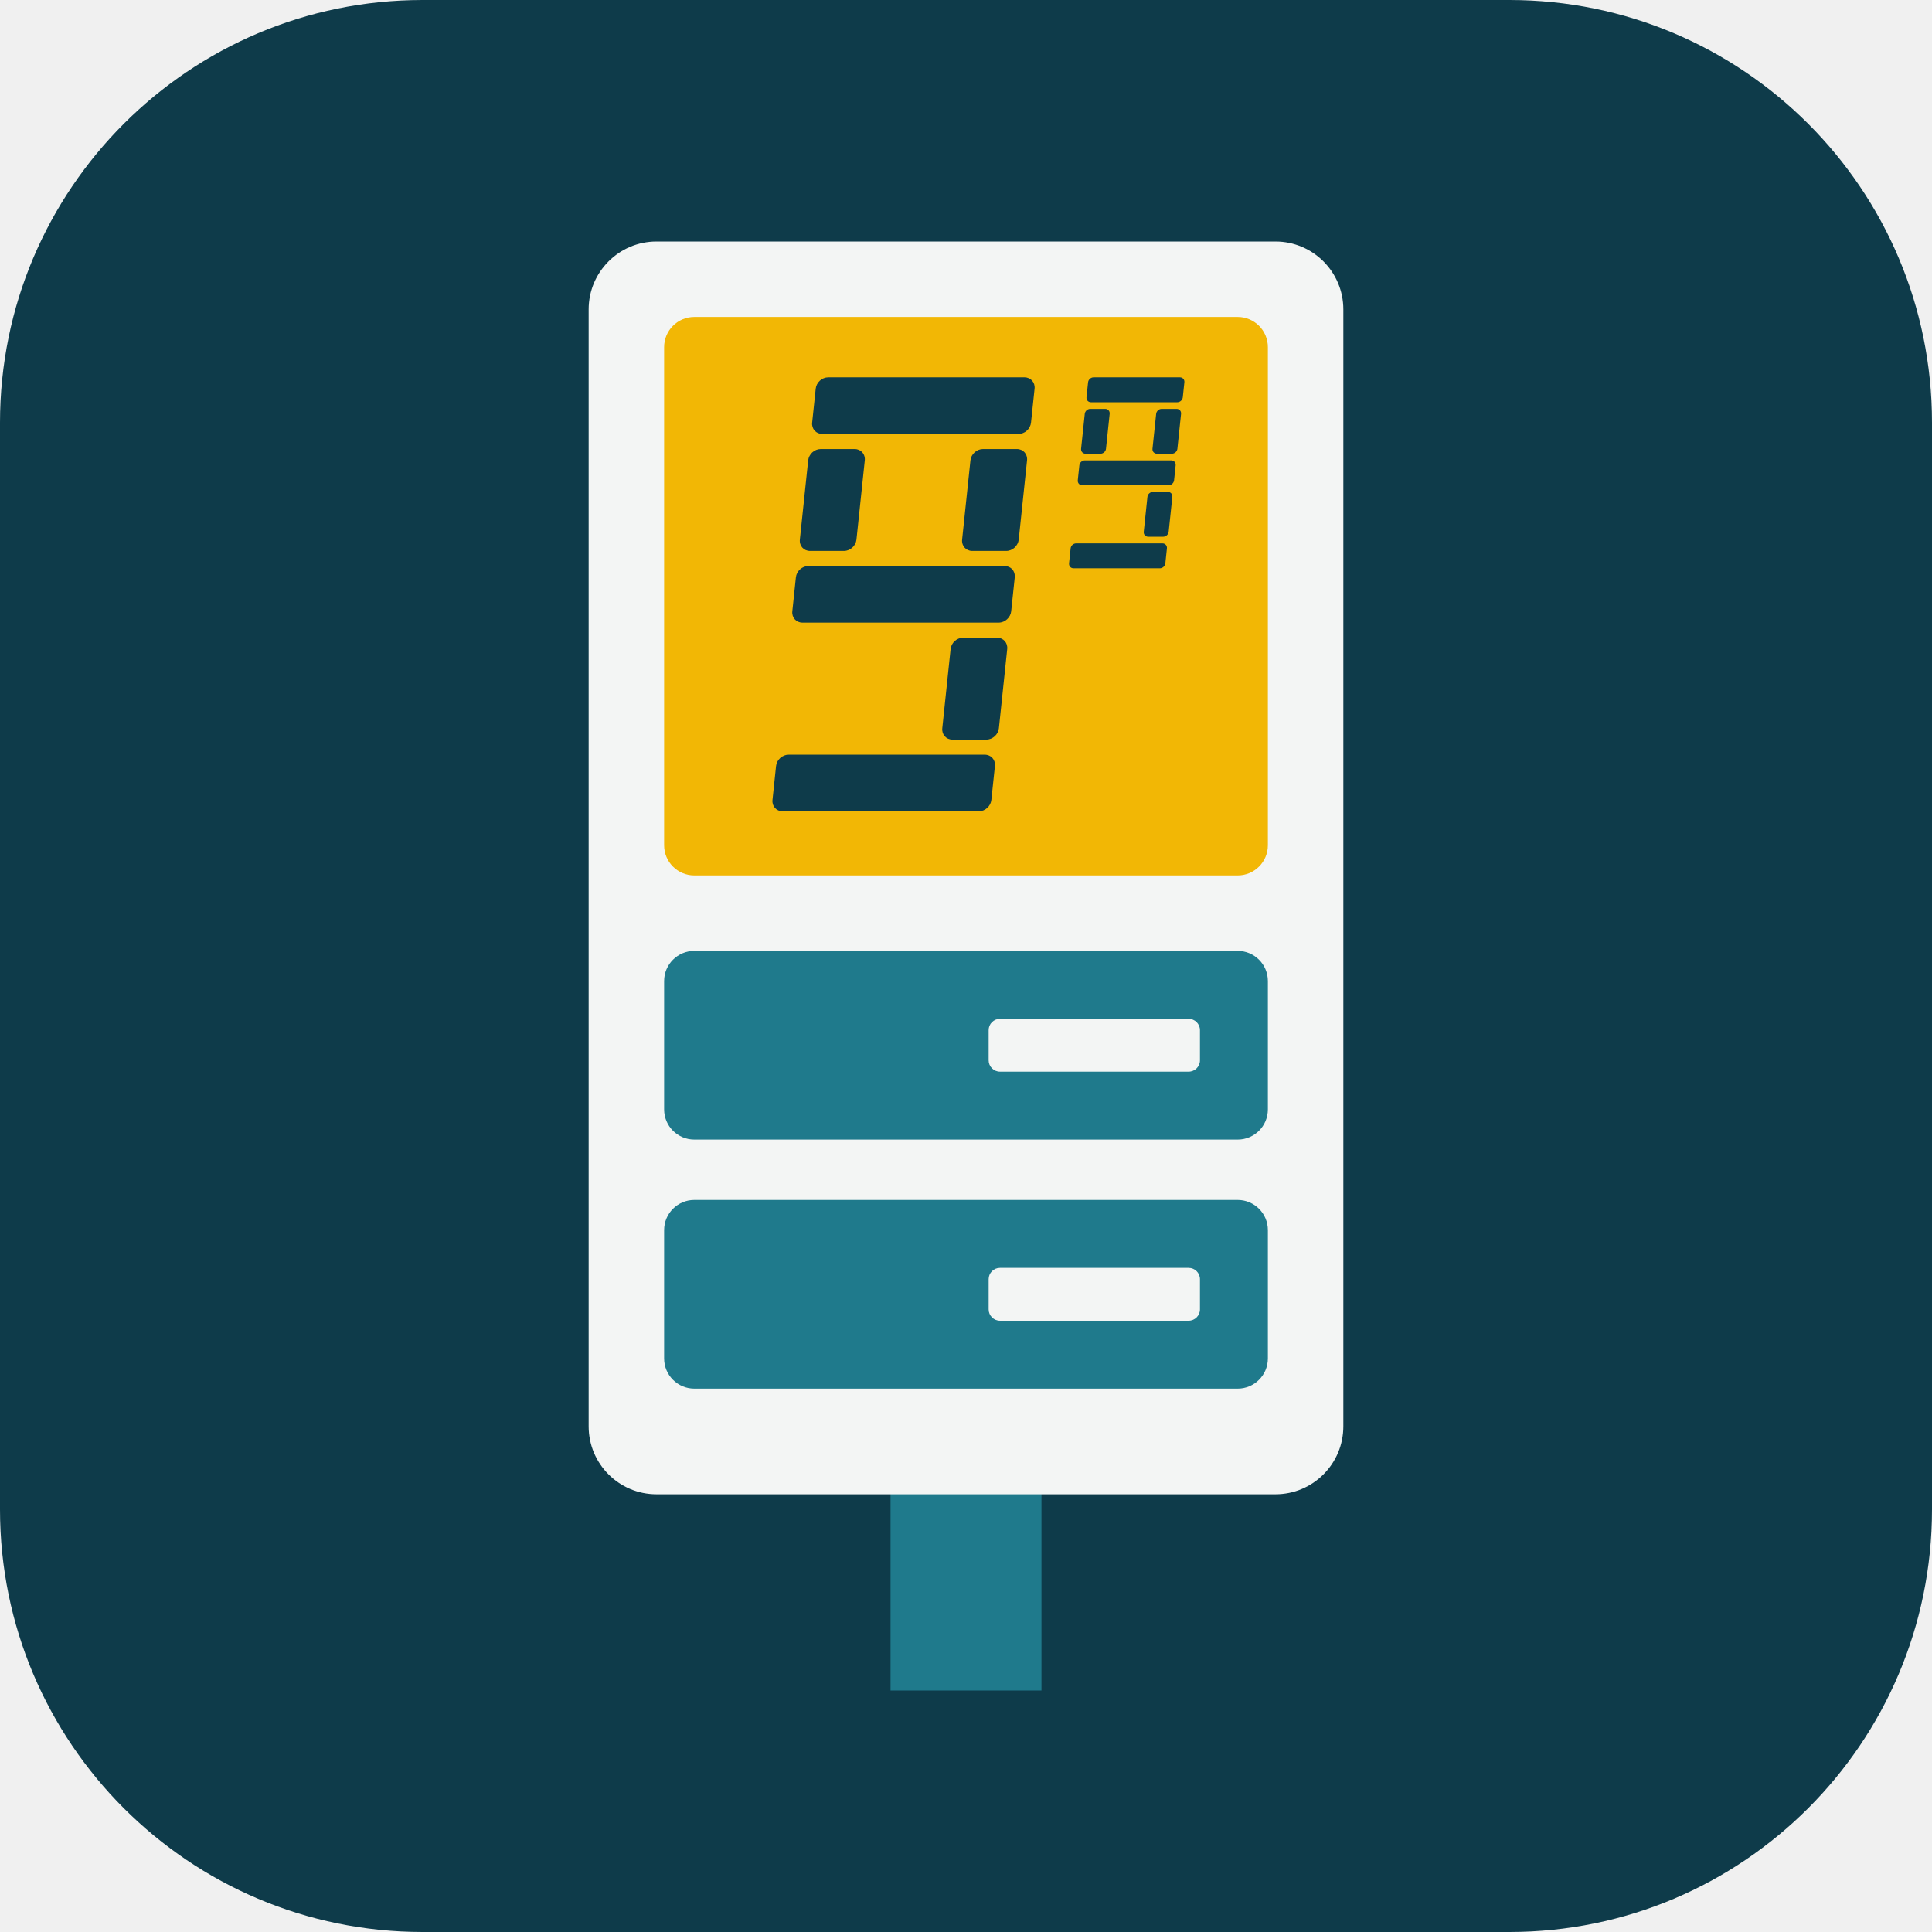
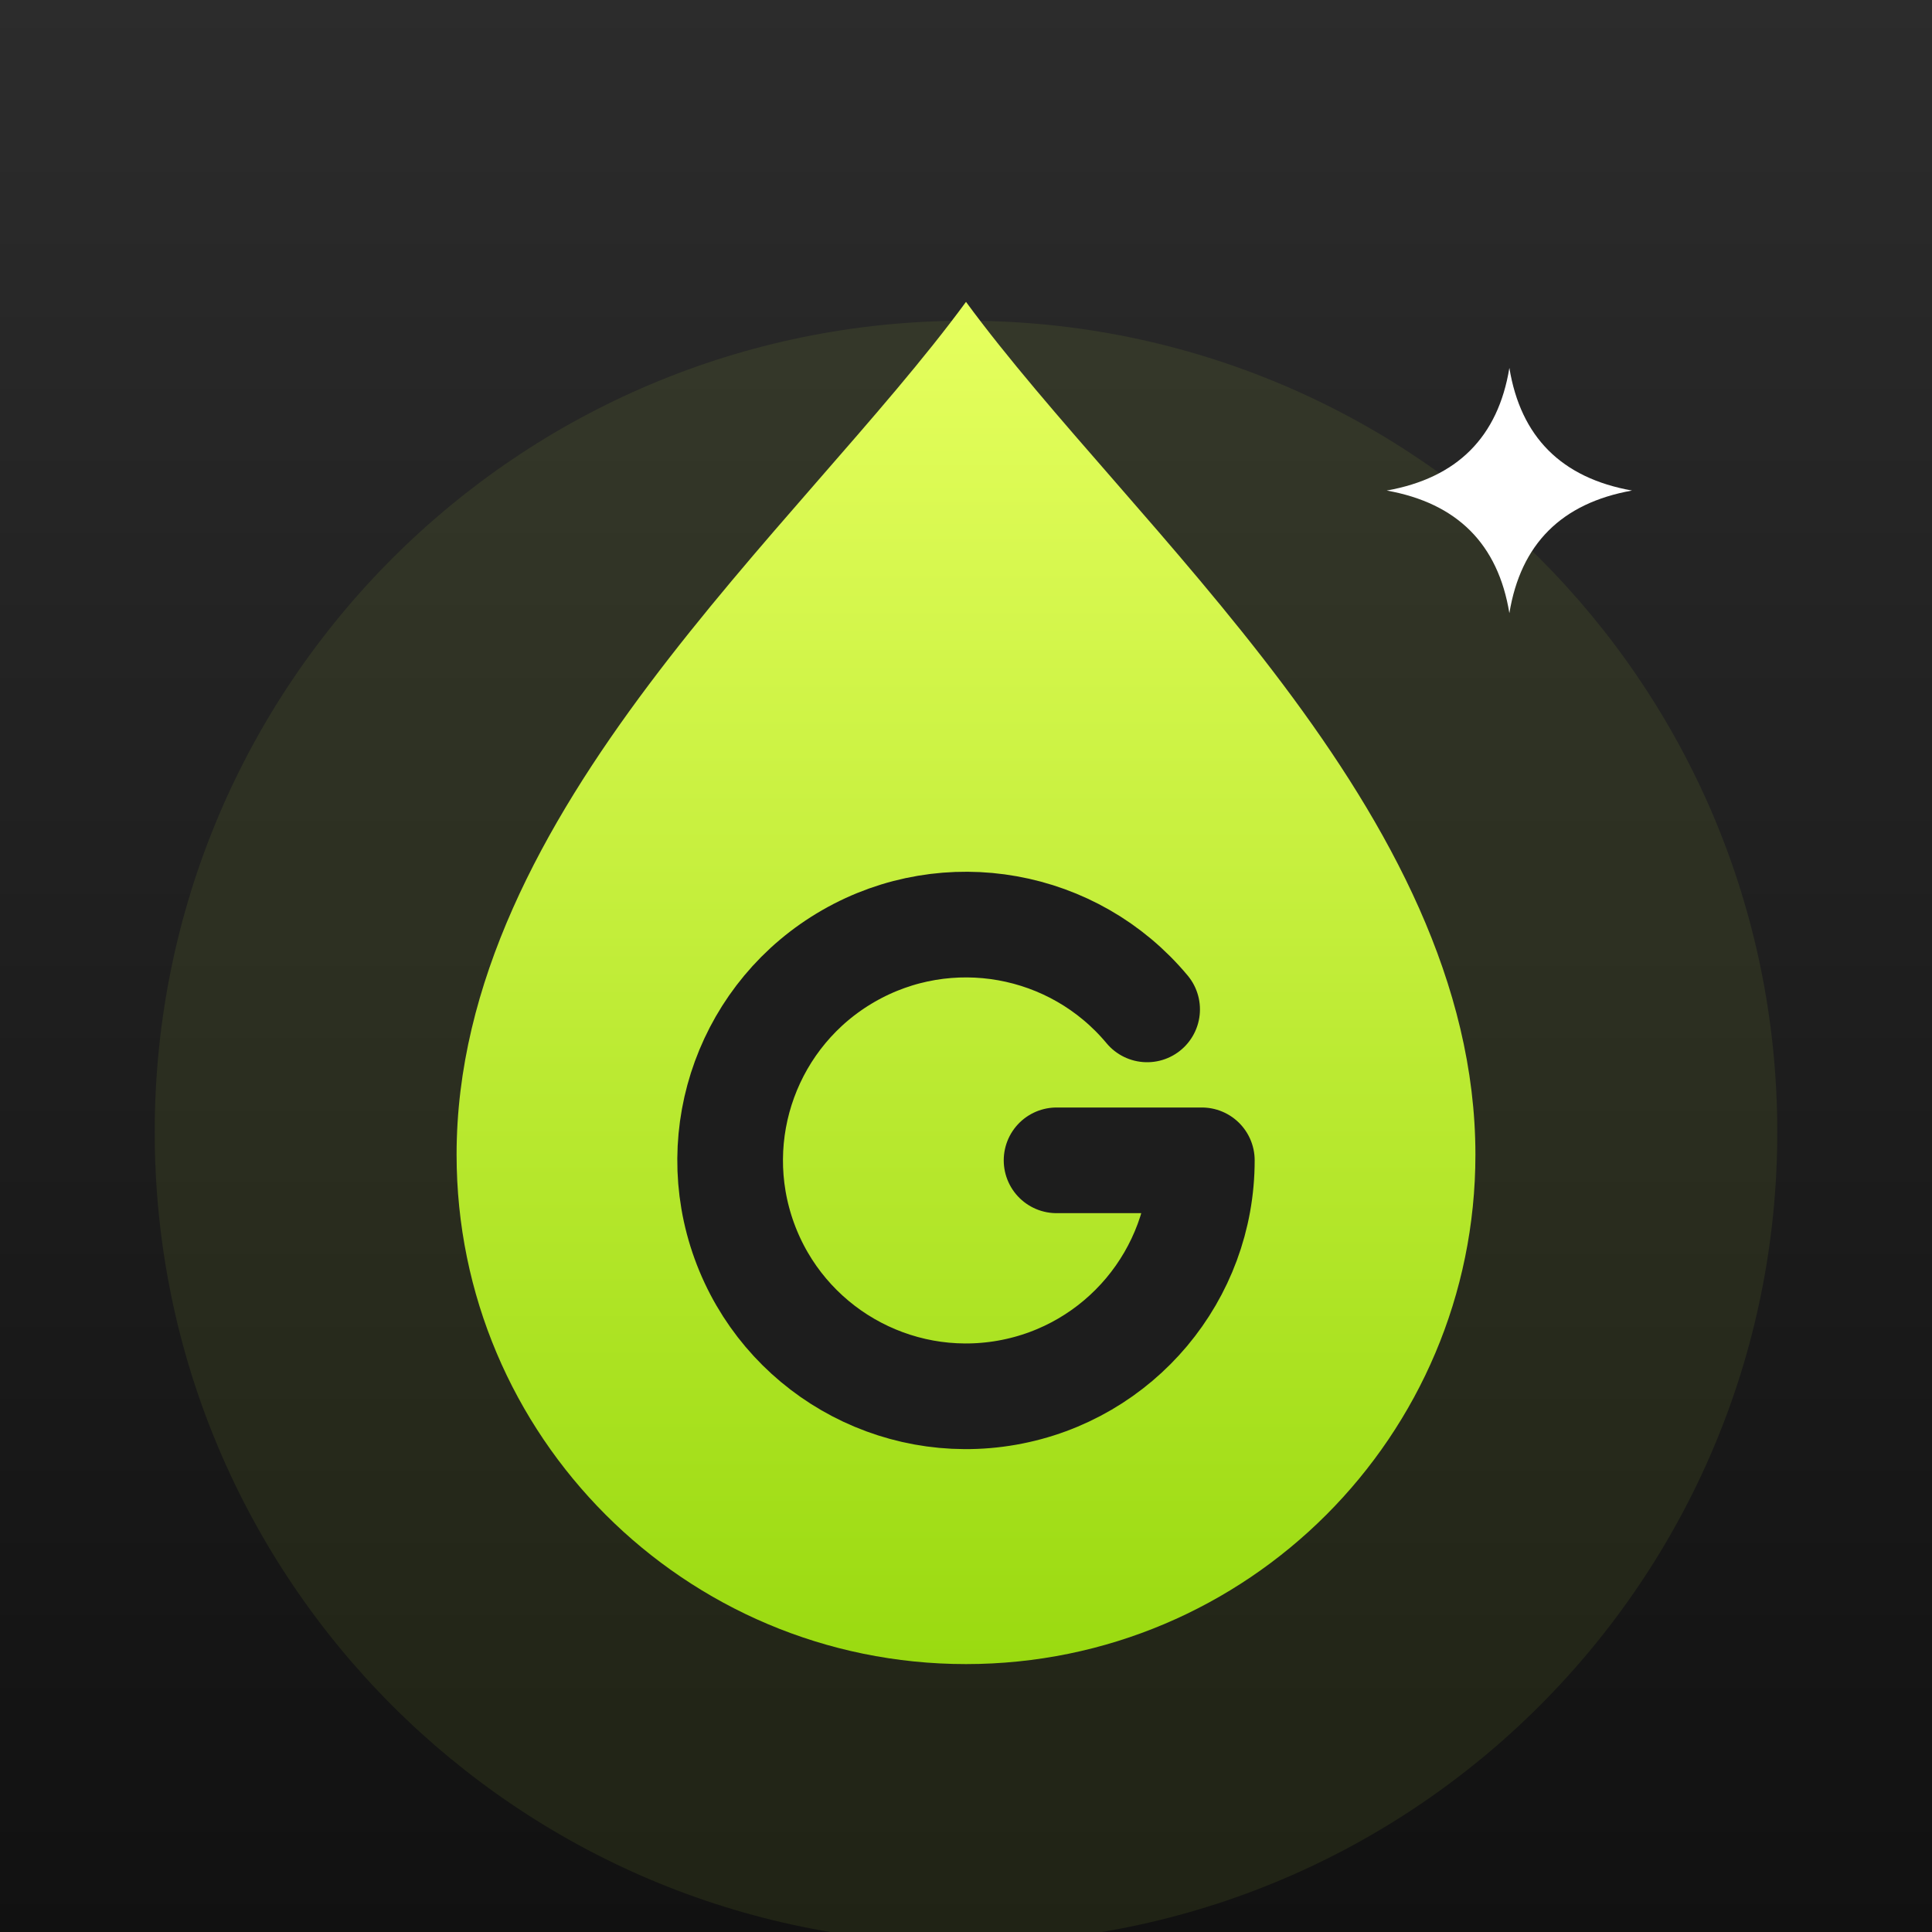
- <svg xmlns="http://www.w3.org/2000/svg" xmlns:xlink="http://www.w3.org/1999/xlink" viewBox="0 0 512 512" width="512" height="512">
+ <svg xmlns="http://www.w3.org/2000/svg" viewBox="0 0 1024 1024" role="img" aria-label="GenialTanken">
  <defs>
-     <g id="segment-nine">
-       <rect x="0" y="0" width="58" height="15" rx="3" />
-       <rect x="0" y="19" width="15" height="27" rx="3" />
-       <rect x="43" y="19" width="15" height="27" rx="3" />
-       <rect x="0" y="50" width="58" height="15" rx="3" />
-       <rect x="43" y="69" width="15" height="27" rx="3" />
-       <rect x="0" y="100" width="58" height="15" rx="3" />
-     </g>
+     <linearGradient id="b" x1="0" y1="0" x2="0" y2="1">
+       <stop offset="0" stop-color="#2c2c2c" />
+       <stop offset="1" stop-color="#111111" />
+     </linearGradient>
+     <linearGradient id="d" x1="0" y1="0" x2="0" y2="1">
+       <stop offset="0" stop-color="#E6FF5E" />
+       <stop offset="1" stop-color="#9ADA10" />
+     </linearGradient>
  </defs>
-   <rect width="512" height="512" rx="112" fill="#0E3B4A" />
-   <rect x="236" y="380" width="40" height="68" fill="#1F7A8C" />
-   <rect x="156" y="64" width="200" height="332" rx="18" fill="#F3F5F4" />
-   <rect x="176" y="84" width="160" height="148" rx="8" fill="#F2B705" />
-   <g fill="#0E3B4A" transform="skewX(-6) translate(18 0)">
-     <use xlink:href="#segment-nine" transform="translate(209 100)" />
-     <use xlink:href="#segment-nine" transform="translate(281 100) scale(0.44)" />
-   </g>
-   <rect x="176" y="252" width="160" height="50" rx="8" fill="#1F7A8C" />
-   <rect x="262" y="270" width="56" height="14" rx="3" fill="#F3F5F4" />
-   <rect x="176" y="318" width="160" height="50" rx="8" fill="#1F7A8C" />
-   <rect x="262" y="336" width="56" height="14" rx="3" fill="#F3F5F4" />
+   <rect width="1024" height="1024" fill="url(#b)" />
+   <circle cx="512" cy="600" r="430" fill="#C8F53B" opacity="0.08" />
+   <path d="M512 160 C600 280 782 430 782 612 A270 270 0 0 1 242 612 C242 430 424 280 512 160 Z" fill="url(#d)" />
+   <path d="M608 535 A125 125 0 1 0 637 615 L560 615" fill="none" stroke="#1d1d1d" stroke-width="56" stroke-linecap="round" stroke-linejoin="round" />
+   <path d="M800 195 Q809 250 865 260 Q809 270 800 325 Q791 270 735 260 Q791 250 800 195 Z" fill="#FFFFFF" />
</svg>
